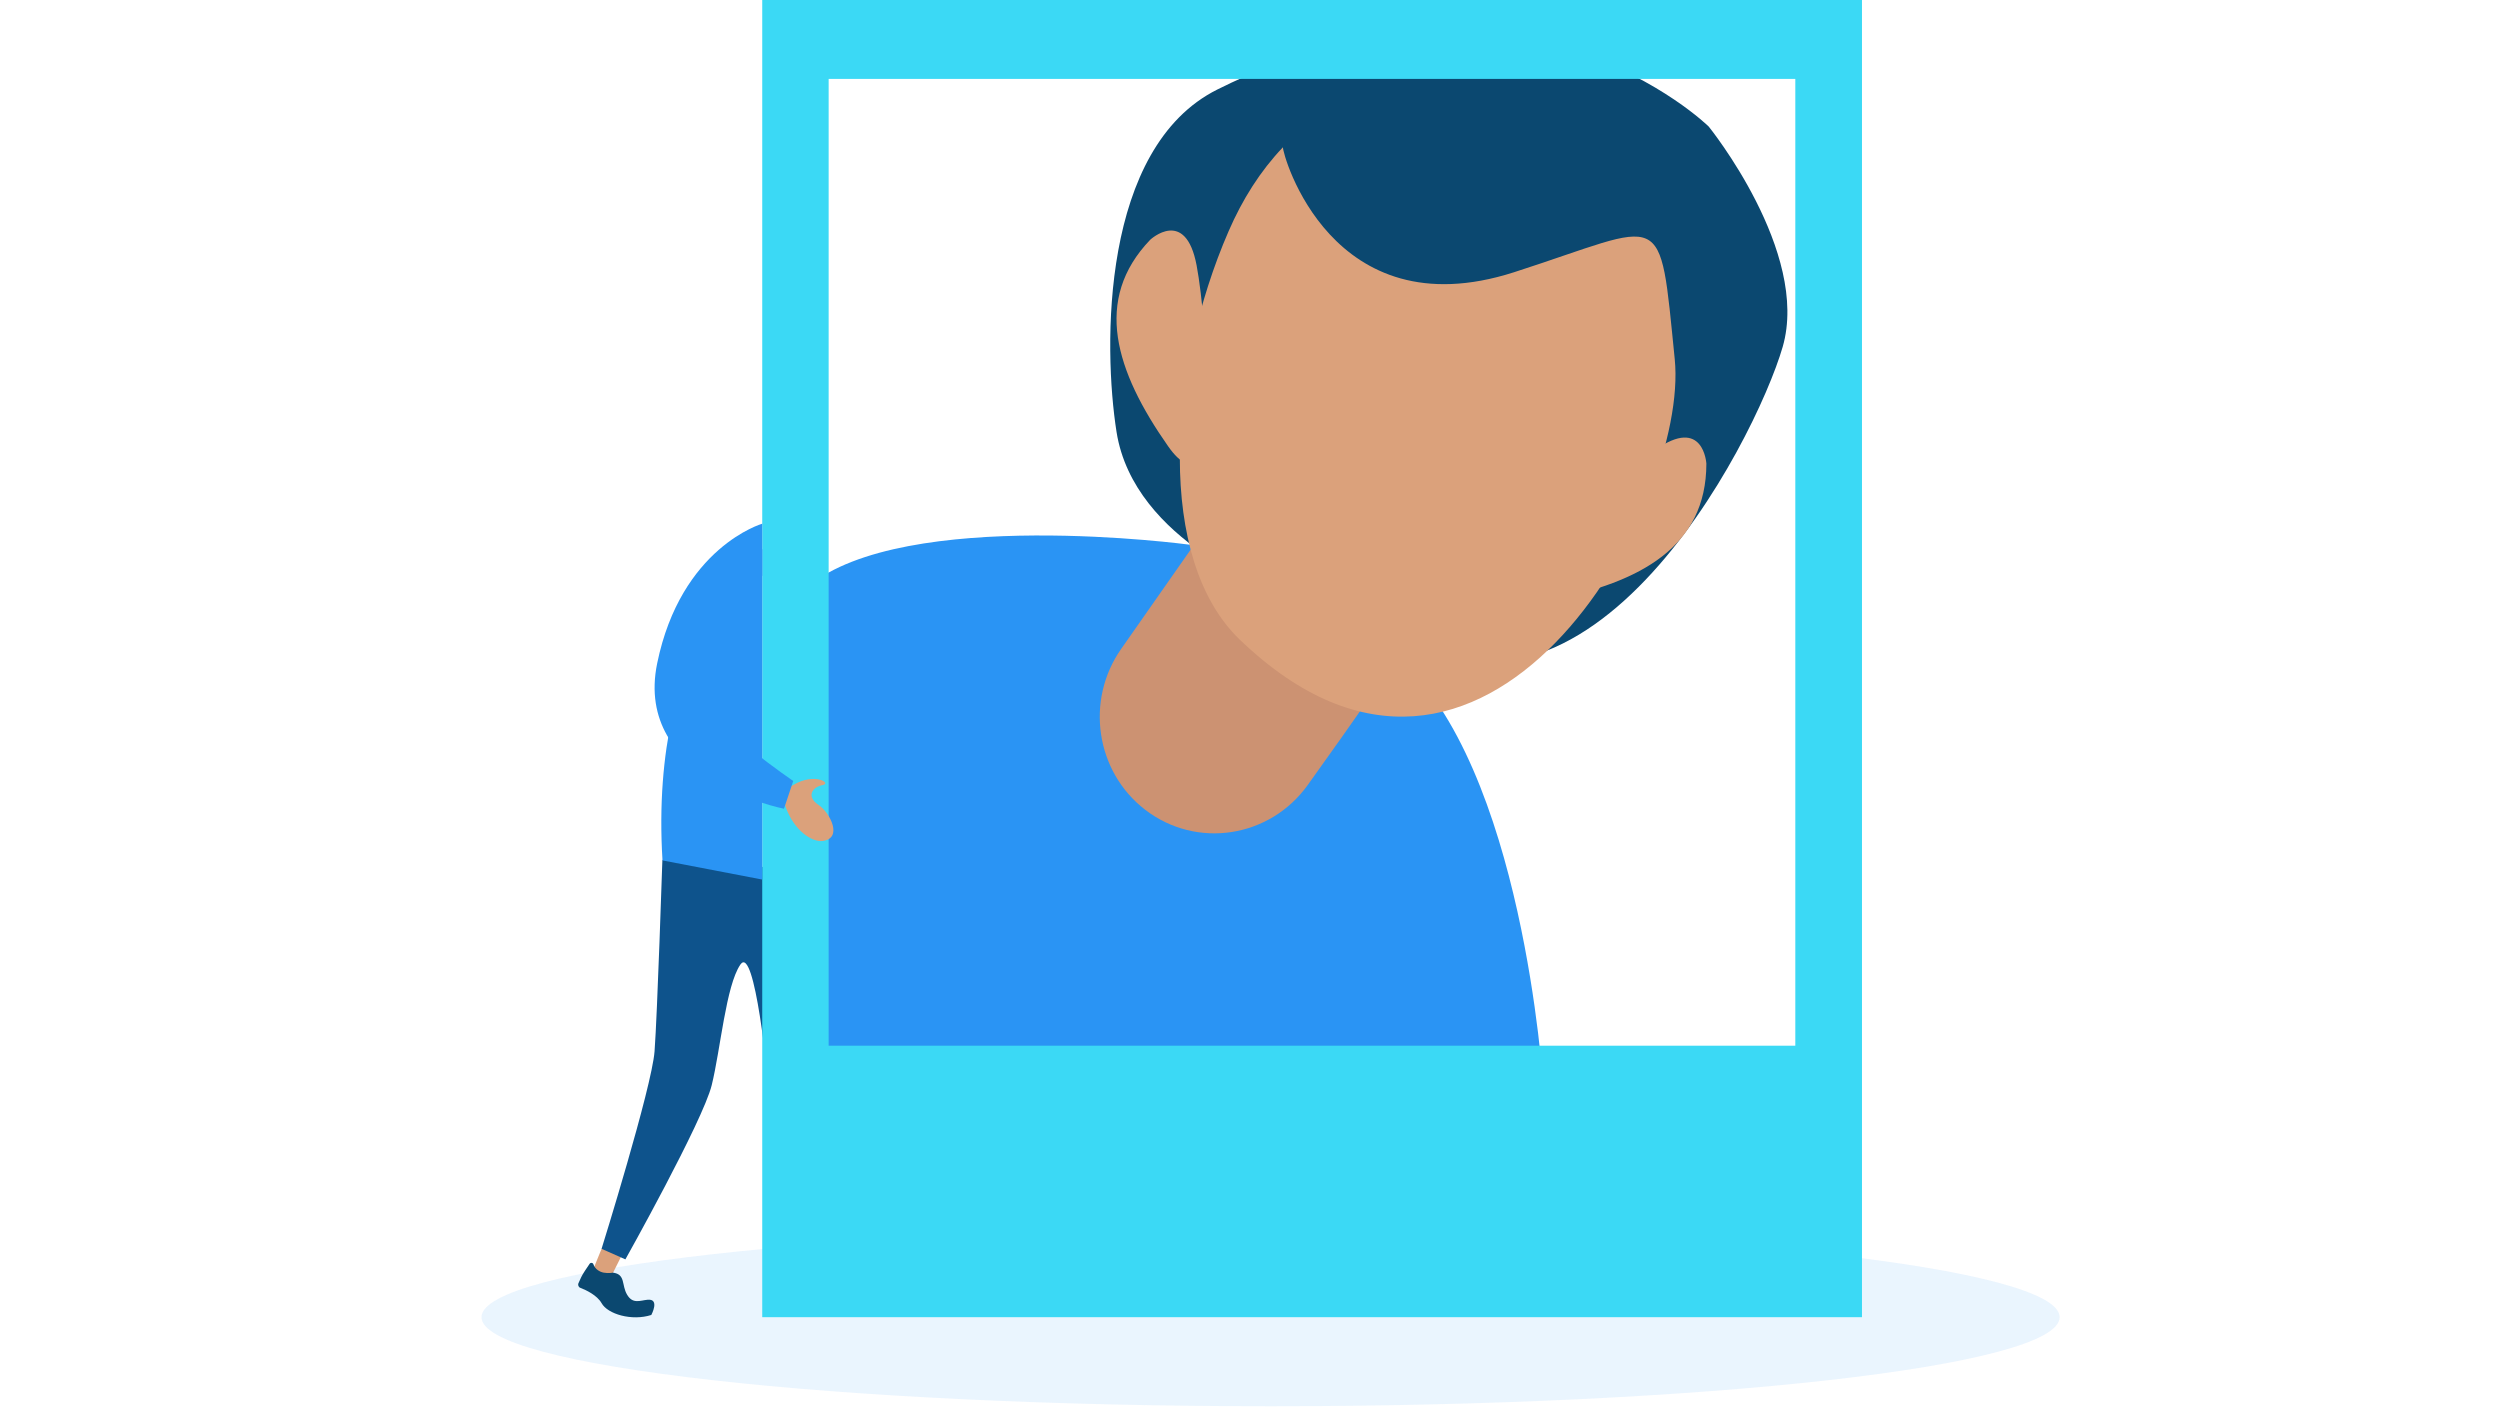
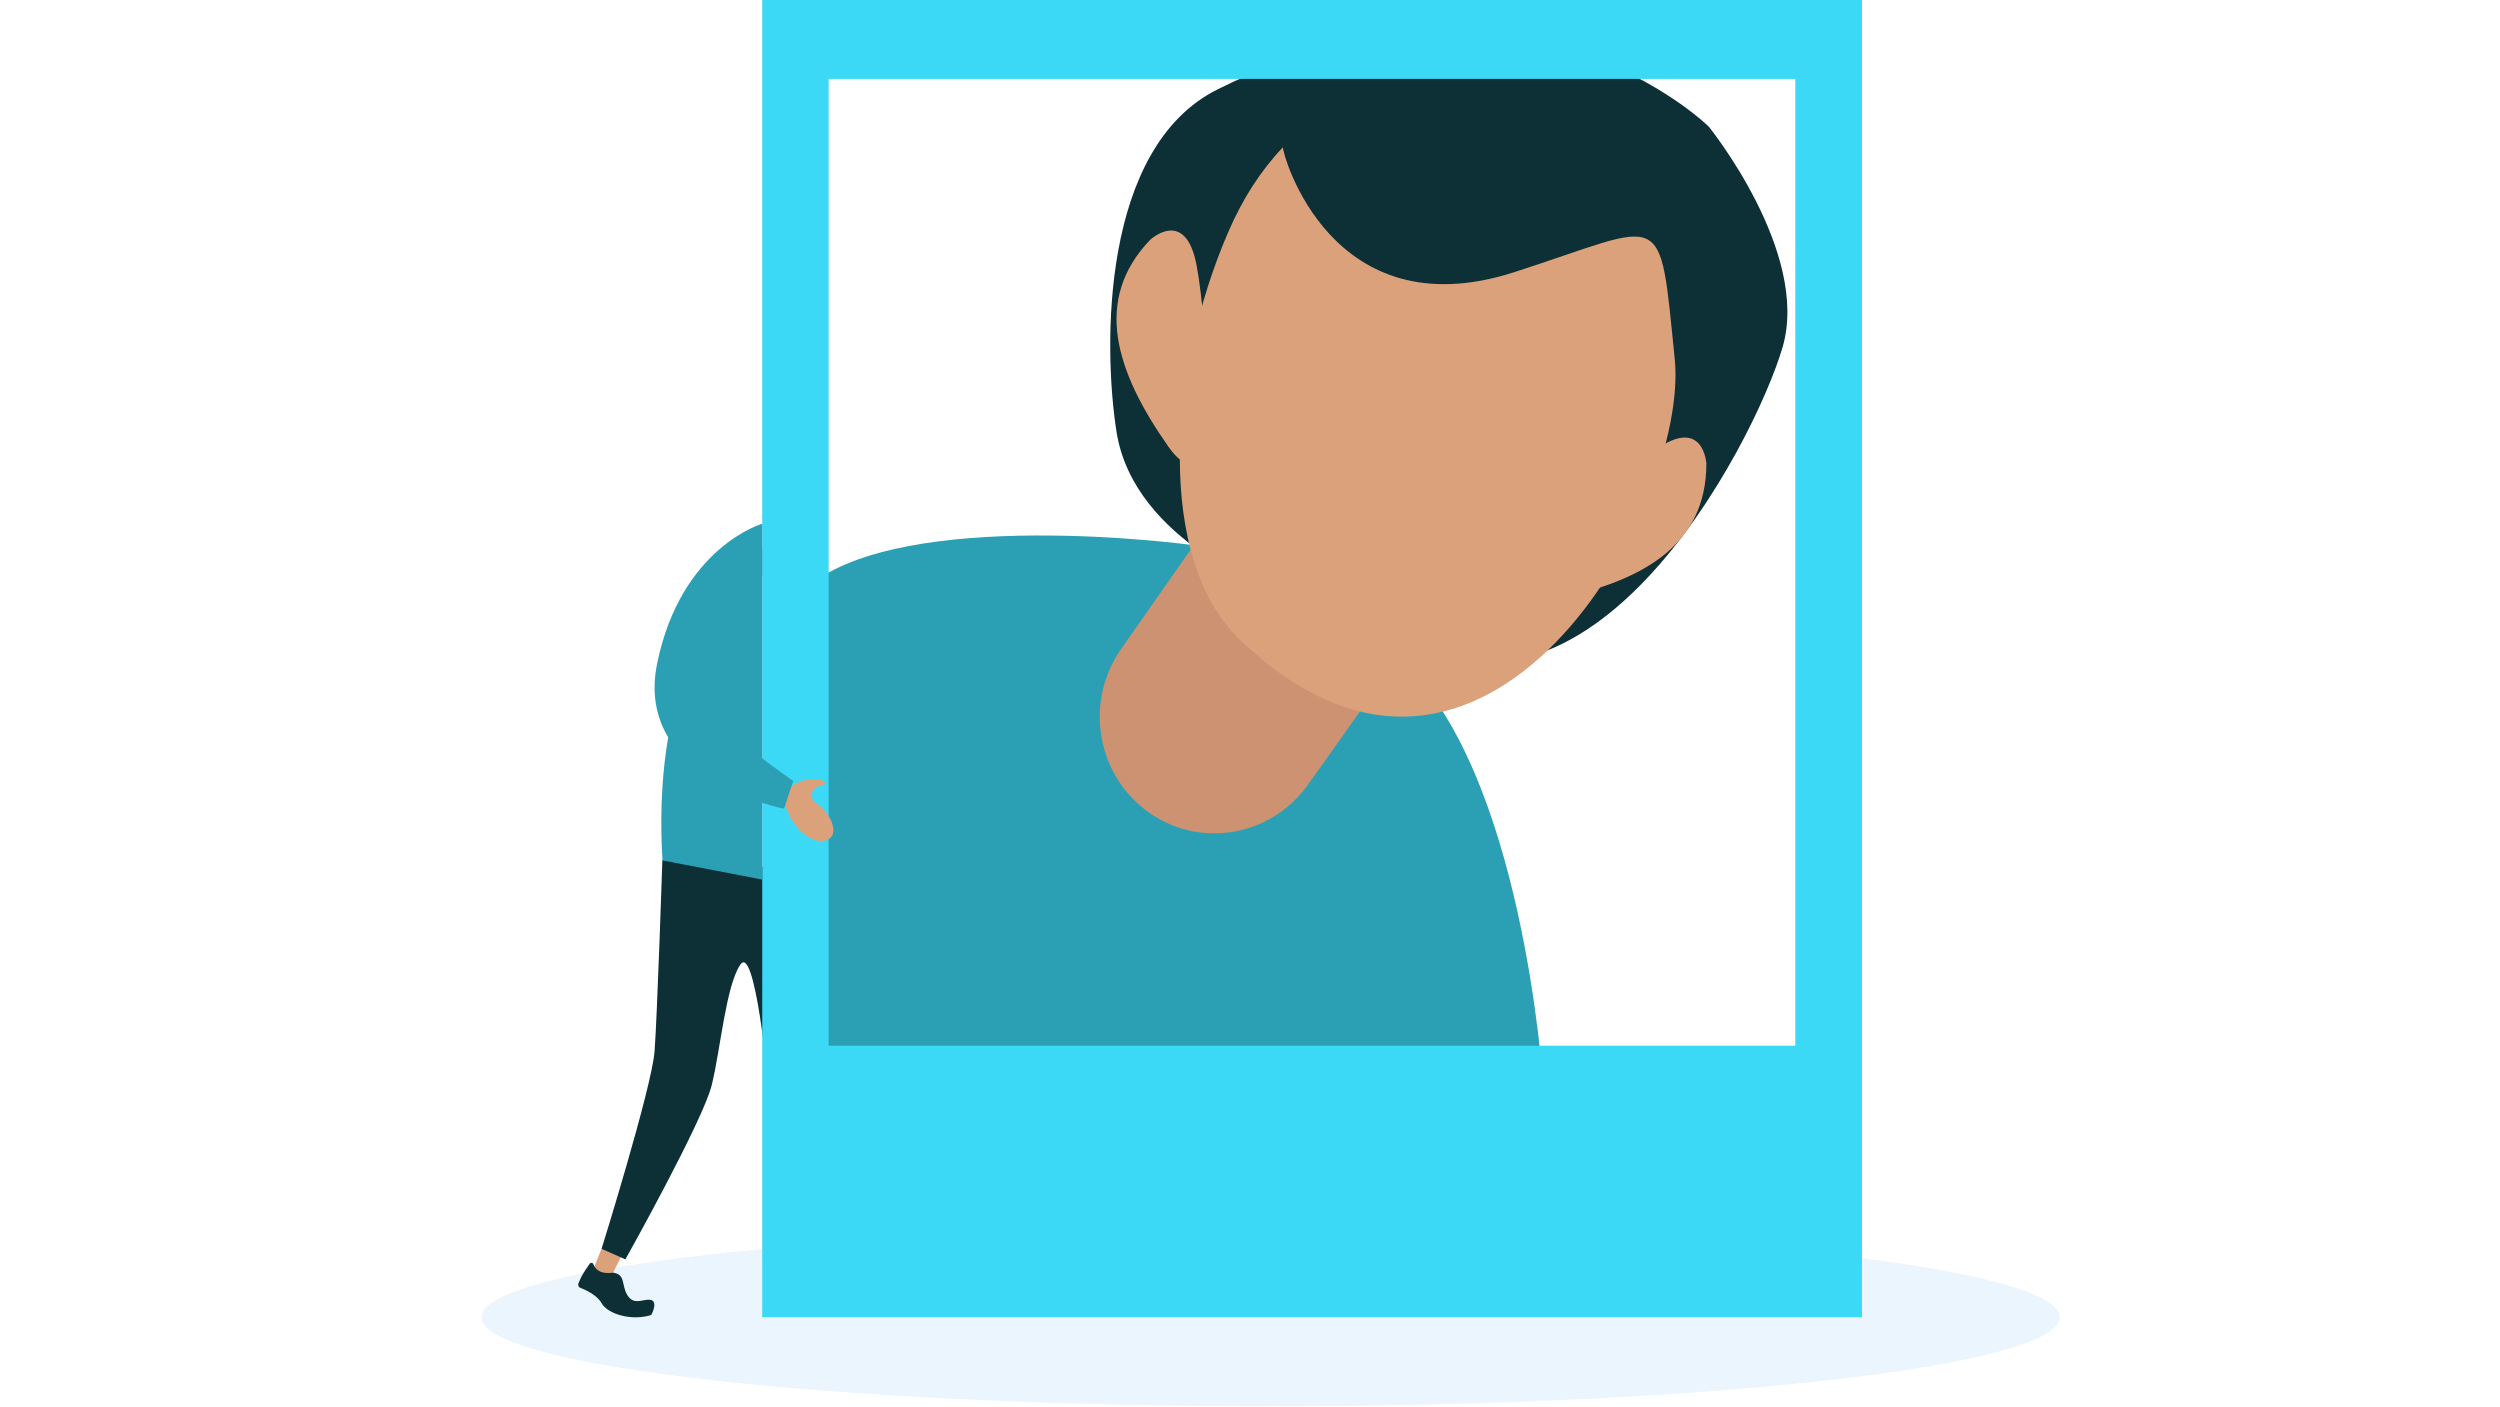
<svg xmlns="http://www.w3.org/2000/svg" version="1.1" id="Profile_Picture" x="0px" y="0px" viewBox="0 0 1920 1080" style="enable-background:new 0 0 1920 1080;" xml:space="preserve">
  <style type="text/css">
	.st0{opacity:0.1;fill:#2A94F4;}
- 	.st1{fill:#0B4870;}
- 	.st2{fill:#2A94F4;}
+ 	.st1{fill:#0D2F36;}
+ 	.st2{fill:#2BA0B5;}
	.st3{fill:#CC9272;}
	.st4{fill:#DBA17B;}
- 	.st5{fill:#0E538C;}
- 	.st6{fill:#3bd9f5;}
+ 	.st5{fill:#0D2F36;}
+ 	.st6{fill:#3BD9F5;}
</style>
  <ellipse class="st0" cx="975.8" cy="1011.6" rx="606" ry="68.4" />
  <path class="st1" d="M979.7,453.9c0,0-108.8-37.1-122.2-122.2c-10.3-65.4-12-218.4,77.5-263c231.2-115.4,377.3,28.5,377.3,28.5  s77.9,96.4,56.8,169.2S1214.4,601,1054.2,475.2L979.7,453.9z" />
  <path class="st2" d="M913.4,418.3c0,0-218.7-29.5-293,32.2v382h564.7c0,0-15.3-244.4-112.1-327.9  C976.4,421.2,913.4,418.3,913.4,418.3z" />
  <path class="st3" d="M926.9,404.3l-65.8,94c-27.8,39.6-19.6,94.4,18.4,123.6l0,0c39.4,30.3,95.7,21.7,124.9-19.1  c34.3-47.9,73.2-103.1,77.7-112.7C1090.4,472.4,964.1,389.3,926.9,404.3z" />
  <polygon class="st4" points="462,959.1 455.6,974.8 468.4,982.3 481.7,955.7 " />
  <path class="st5" d="M508.7,660.7c0,0-3.9,118.8-6,146.7c-2.1,27.9-40.7,151.7-40.7,151.7l18.3,8.1c0,0,59.5-106.2,66.3-133.8  s10.9-76.3,22-92.6s21.3,87.4,22.3,101.6c1,14.2,10.5,135.7,10.5,135.7l23.8-2l-16.1-300.7C609.2,675.4,530,638.4,508.7,660.7z" />
  <path class="st6" d="M585.4,0v1011.6h844.6V0H585.4z M1378.8,803.1H636.4V60.6h742.4V803.1z" />
  <path class="st2" d="M585.4,421.7c0,0-87.3,65.5-76.6,239.1l76.6,14.7V421.7z" />
  <path class="st2" d="M554.4,440.6" />
  <path class="st2" d="M585.4,421.1" />
  <path class="st1" d="M455.7,970.9c-0.4-1.2-2-1.4-2.8-0.4c-2.2,3.2-5.4,7.9-6.5,10.3c-0.7,1.6-1.5,3.3-2.1,4.6  c-0.7,1.5,0,3.2,1.5,3.7c4.4,1.7,12.7,5.6,16.2,11.7c4.7,8.5,23.3,13.9,38.2,9.1c0,0,6.8-12.6-2.8-11.7c-5.7,0.5-11.4,3.6-15.8-3.9  c-4.4-7.4-1-15.6-10.8-16.9c0,0-3.4,0.7-7.1,0C460.8,976.9,457,974.9,455.7,970.9z" />
  <path class="st4" d="M609.2,602.9c16.1-9.8,29.8-1.4,22.7,0c-8.7,1.7-12.5,9.1-3.4,15.2c9.2,6.1,19.1,26.1,3,27.8  c-7.6,0.8-21.2-7.3-28-25.8C596.7,601.5,604.8,605.6,609.2,602.9z" />
  <path class="st2" d="M585.4,402.2c0,0-62.4,18-80.7,107.3c-18.3,89.3,97.4,111.6,97.4,111.6l7.1-21.3c0,0-60.9-41.6-69-61.9  c-8.1-20.3,45.2-95.7,45.2-95.7V402.2z" />
  <path class="st4" d="M985.3,113.1c-0.5,5,37,141.1,177.4,96c118.1-38,111.4-52.9,123.5,66.7c11.3,111.9-144.6,397.4-334.1,215.4  c-64.2-61.7-55.6-205.4-8.5-313.7C954.1,153.3,967.9,131.3,985.3,113.1z" />
  <path class="st4" d="M883.4,184.1c0,0,27.1-25.2,35.6,19.7c8.5,44.9,18.6,196.6-21.9,138.9S839.3,230.1,883.4,184.1z" />
  <path class="st4" d="M1310.5,356.1c0,0-2.1-37-39.3-10.5c-37.2,26.5-149.6,128.9-80.4,115.3C1260,447.3,1310.4,419.8,1310.5,356.1z" />
</svg>
